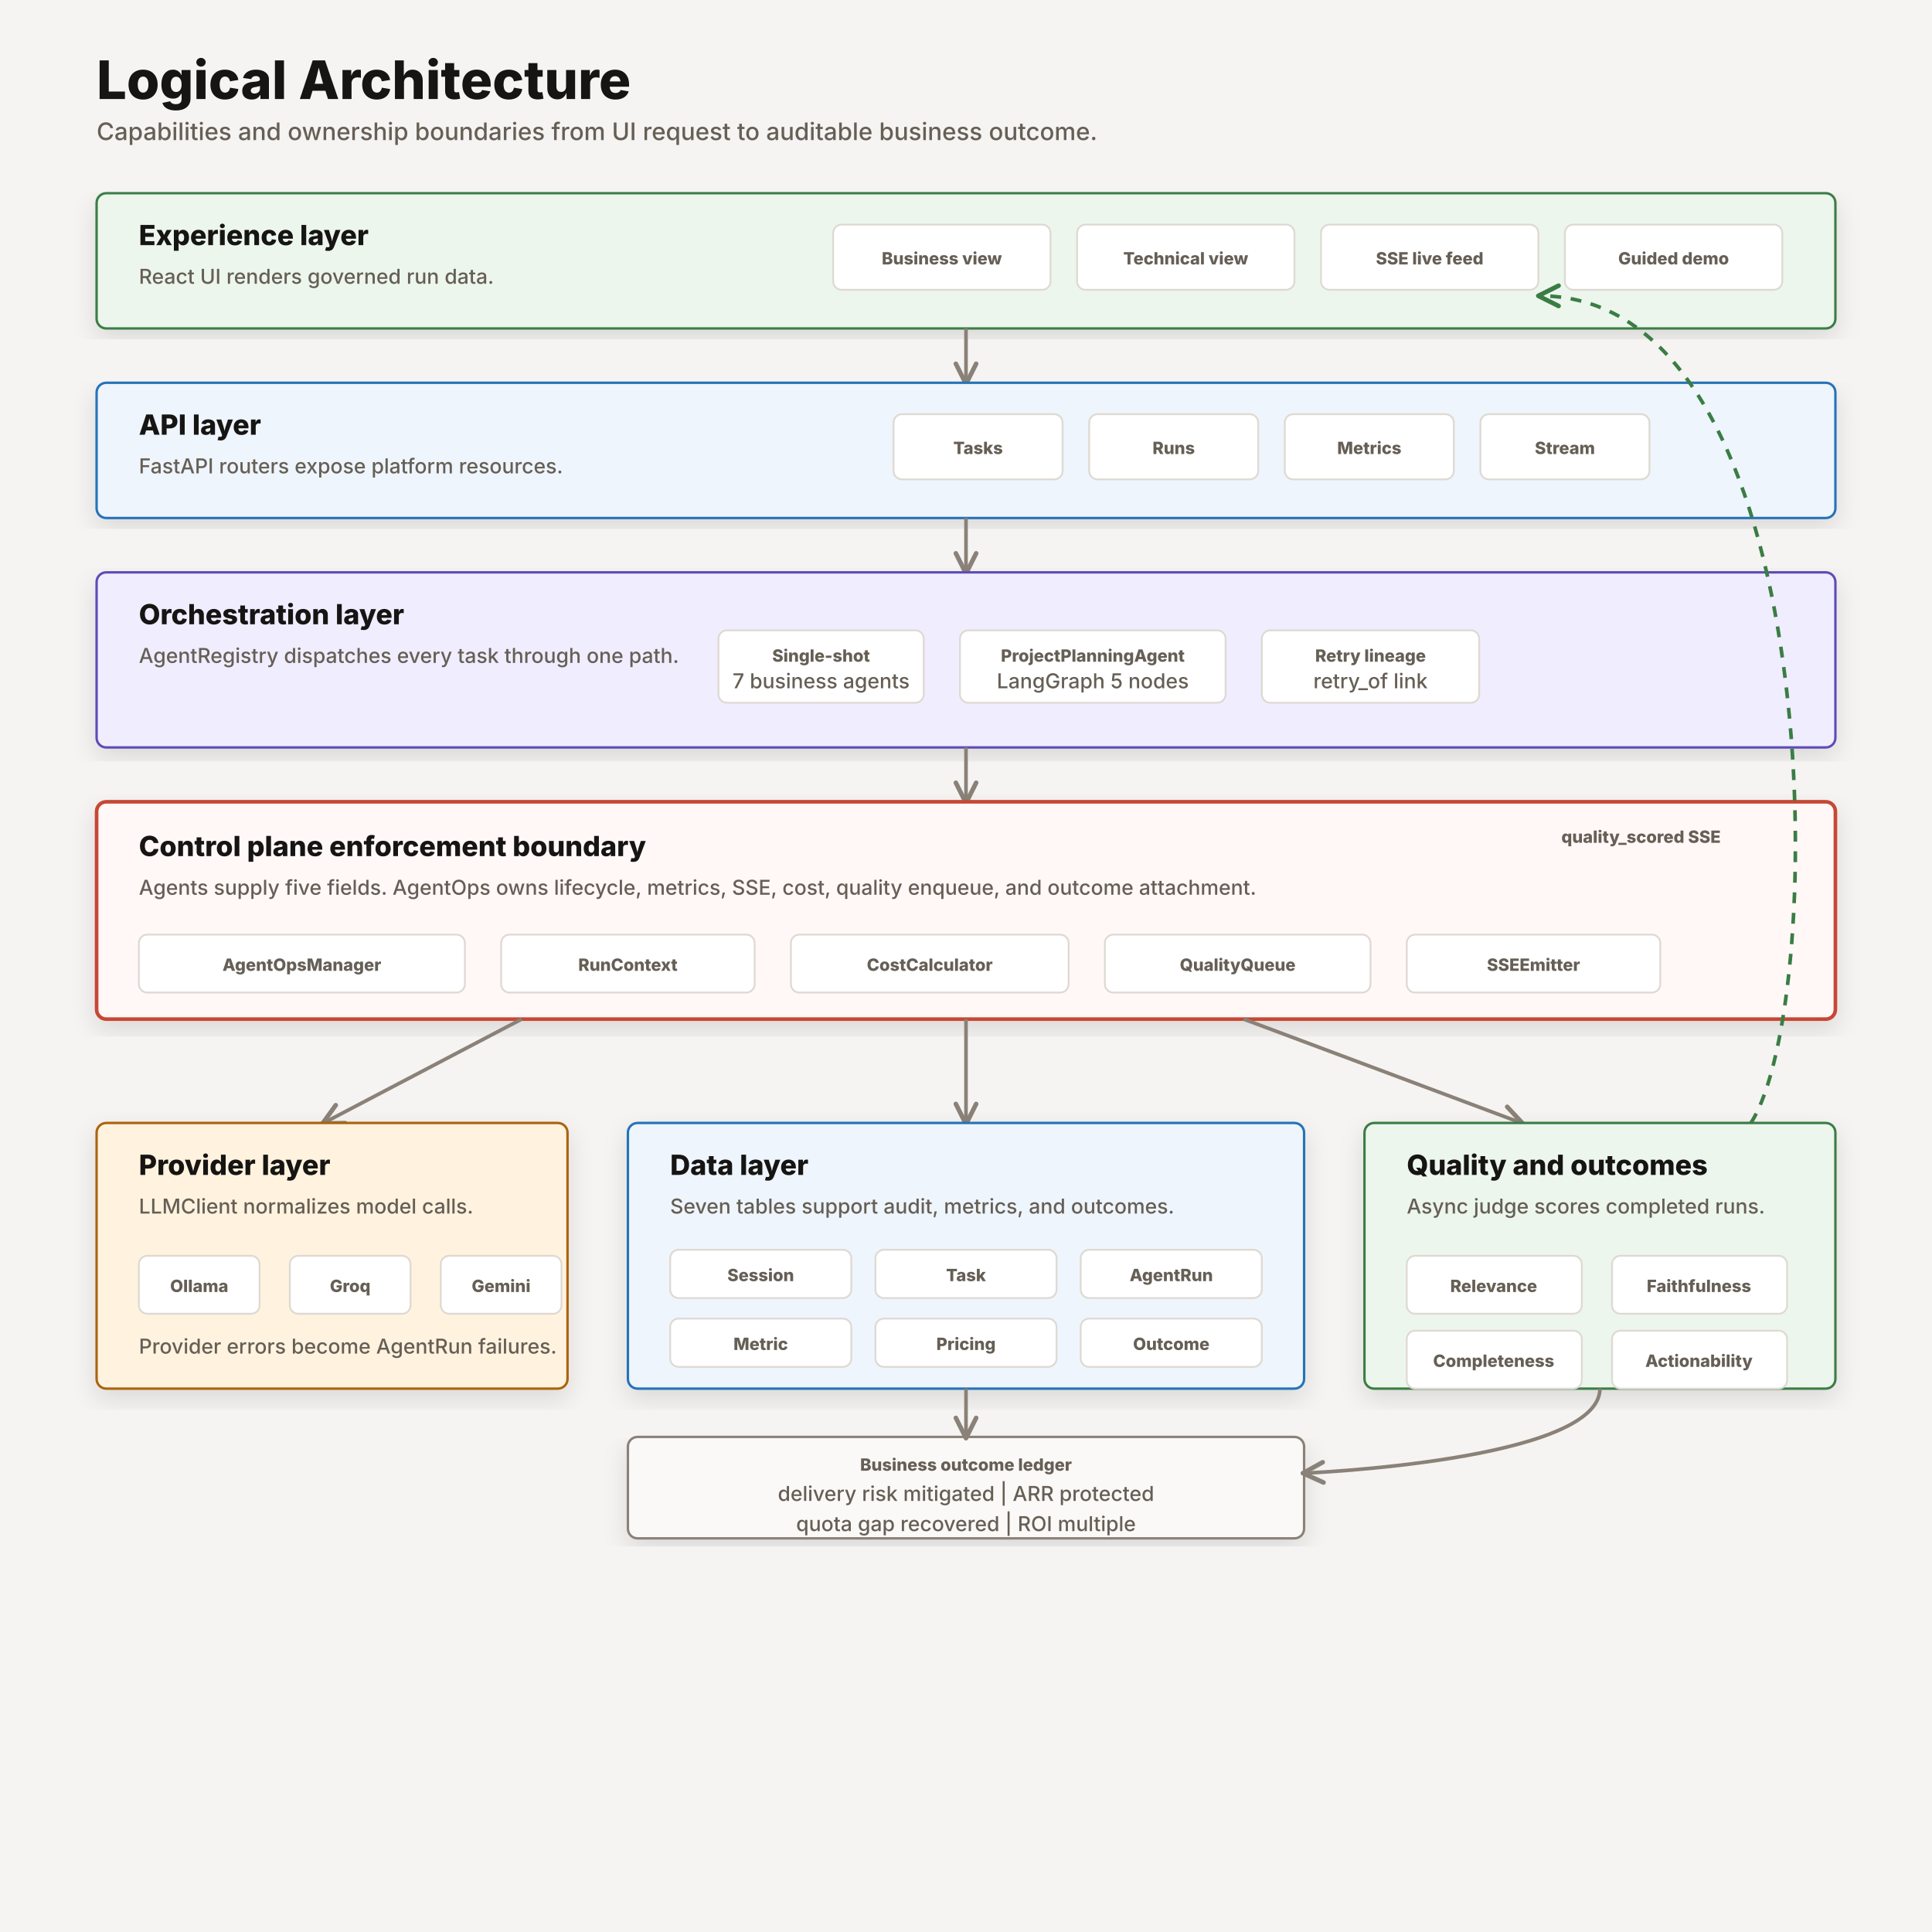
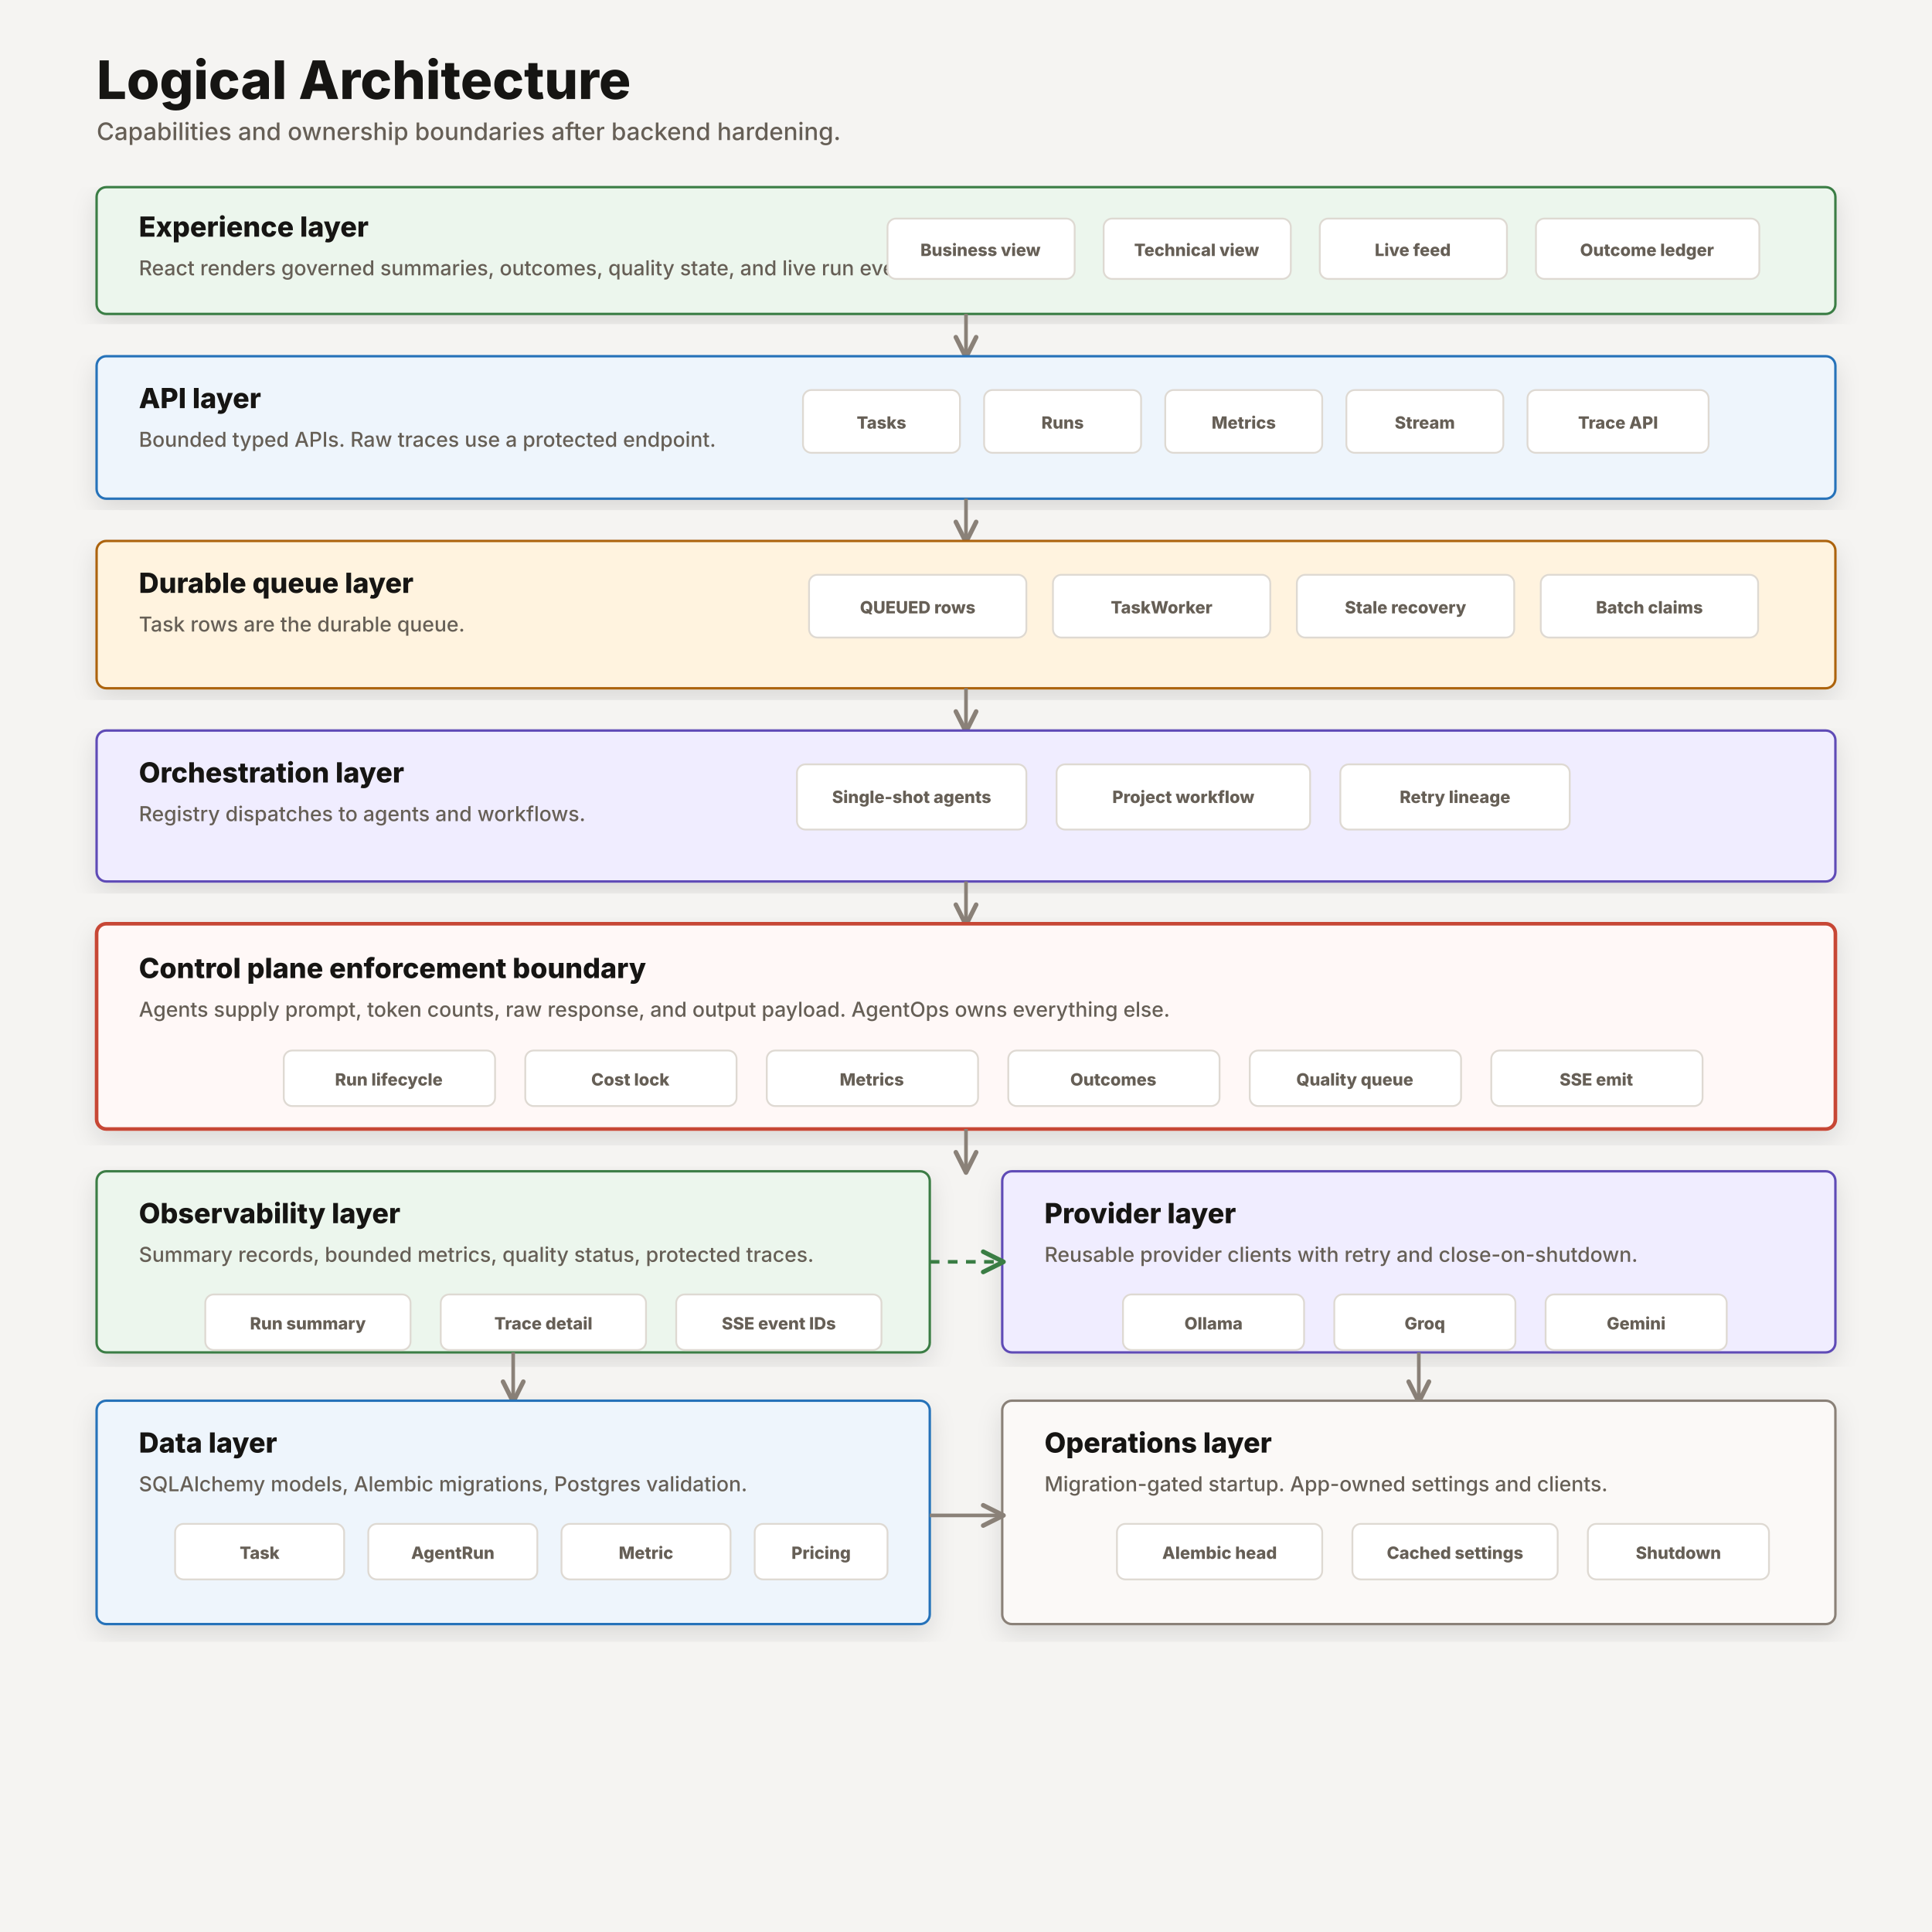
<svg xmlns="http://www.w3.org/2000/svg" width="1600" height="1600" viewBox="0 0 1600 1600" role="img" aria-labelledby="title desc">
  <defs>
    <marker id="arrow" viewBox="0 0 10 10" refX="8.5" refY="5" markerWidth="7" markerHeight="7" orient="auto-start-reverse">
      <path d="M1 1 L9 5 L1 9" fill="none" stroke="context-stroke" stroke-width="1.8" stroke-linecap="round" stroke-linejoin="round" />
    </marker>
    <filter id="shadow" x="-8%" y="-8%" width="116%" height="116%">
      <feDropShadow dx="0" dy="8" stdDeviation="10" flood-color="#161513" flood-opacity="0.11" />
    </filter>
    <style>
      .bg { fill: #f5f4f2; }
      .title { font: 800 44px Inter, "Segoe UI", system-ui, sans-serif; fill: #161513; }
      .subtitle { font: 500 20px Inter, "Segoe UI", system-ui, sans-serif; fill: #665f56; }
      .layerTitle { font: 800 23px Inter, "Segoe UI", system-ui, sans-serif; fill: #161513; }
      .small { font: 500 17px Inter, "Segoe UI", system-ui, sans-serif; fill: #665f56; }
      .mini { font: 800 14px Inter, "Segoe UI", system-ui, sans-serif; fill: #665f56; }
-       .box { fill: #ffffff; stroke: #ded9d2; stroke-width: 2; filter: url(#shadow); }
      .layer { stroke-width: 2; filter: url(#shadow); }
      .experience { fill: #ecf6ed; stroke: #3a7d44; }
      .api { fill: #eef5fc; stroke: #2672b9; }
+       .queue { fill: #fff3df; stroke: #ac630c; }
      .orchestration { fill: #f0edff; stroke: #5f4bb6; }
      .control { fill: #fff8f7; stroke: #c74634; stroke-width: 3; }
+       .observability { fill: #ecf6ed; stroke: #3a7d44; }
+       .provider { fill: #f0edff; stroke: #5f4bb6; }
      .data { fill: #eef5fc; stroke: #2672b9; }
-       .quality { fill: #ecf6ed; stroke: #3a7d44; }
-       .provider { fill: #fff3df; stroke: #ac630c; }
-       .outcome { fill: #fbf9f7; stroke: #8a8178; }
+       .ops { fill: #fbf9f7; stroke: #8a8178; }
      .item { fill: #ffffff; stroke: #ded9d2; stroke-width: 1.5; }
      .arrow { stroke: #8a8178; stroke-width: 3; fill: none; marker-end: url(#arrow); }
-       .back { stroke: #3a7d44; stroke-width: 3; stroke-dasharray: 9 8; fill: none; marker-end: url(#arrow); }
+       .back { stroke: #3a7d44; stroke-width: 3; stroke-dasharray: 8 7; fill: none; marker-end: url(#arrow); }
    </style>
  </defs>
  <rect class="bg" width="1600" height="1600" />
  <text x="80" y="82" class="title">Logical Architecture</text>
-   <text x="80" y="116" class="subtitle">Capabilities and ownership boundaries from UI request to auditable business outcome.</text>
-   <rect x="80" y="160" width="1440" height="112" rx="8" class="layer experience" />
-   <text x="115" y="203" class="layerTitle">Experience layer</text>
-   <text x="115" y="235" class="small">React UI renders governed run data.</text>
-   <rect x="690" y="186" width="180" height="54" rx="7" class="item" />
-   <text x="780" y="219" text-anchor="middle" class="mini">Business view</text>
-   <rect x="892" y="186" width="180" height="54" rx="7" class="item" />
-   <text x="982" y="219" text-anchor="middle" class="mini">Technical view</text>
-   <rect x="1094" y="186" width="180" height="54" rx="7" class="item" />
-   <text x="1184" y="219" text-anchor="middle" class="mini">SSE live feed</text>
-   <rect x="1296" y="186" width="180" height="54" rx="7" class="item" />
-   <text x="1386" y="219" text-anchor="middle" class="mini">Guided demo</text>
-   <path d="M800 272 V317" class="arrow" />
-   <rect x="80" y="317" width="1440" height="112" rx="8" class="layer api" />
-   <text x="115" y="360" class="layerTitle">API layer</text>
-   <text x="115" y="392" class="small">FastAPI routers expose platform resources.</text>
-   <rect x="740" y="343" width="140" height="54" rx="7" class="item" />
-   <text x="810" y="376" text-anchor="middle" class="mini">Tasks</text>
-   <rect x="902" y="343" width="140" height="54" rx="7" class="item" />
-   <text x="972" y="376" text-anchor="middle" class="mini">Runs</text>
-   <rect x="1064" y="343" width="140" height="54" rx="7" class="item" />
-   <text x="1134" y="376" text-anchor="middle" class="mini">Metrics</text>
-   <rect x="1226" y="343" width="140" height="54" rx="7" class="item" />
-   <text x="1296" y="376" text-anchor="middle" class="mini">Stream</text>
-   <path d="M800 429 V474" class="arrow" />
-   <rect x="80" y="474" width="1440" height="145" rx="8" class="layer orchestration" />
-   <text x="115" y="517" class="layerTitle">Orchestration layer</text>
-   <text x="115" y="549" class="small">AgentRegistry dispatches every task through one path.</text>
-   <rect x="595" y="522" width="170" height="60" rx="7" class="item" />
-   <text x="680" y="548" text-anchor="middle" class="mini">Single-shot</text>
-   <text x="680" y="570" text-anchor="middle" class="small">7 business agents</text>
-   <rect x="795" y="522" width="220" height="60" rx="7" class="item" />
-   <text x="905" y="548" text-anchor="middle" class="mini">ProjectPlanningAgent</text>
-   <text x="905" y="570" text-anchor="middle" class="small">LangGraph 5 nodes</text>
-   <rect x="1045" y="522" width="180" height="60" rx="7" class="item" />
-   <text x="1135" y="548" text-anchor="middle" class="mini">Retry lineage</text>
-   <text x="1135" y="570" text-anchor="middle" class="small">retry_of link</text>
-   <path d="M800 619 V664" class="arrow" />
-   <rect x="80" y="664" width="1440" height="180" rx="8" class="layer control" />
-   <text x="115" y="709" class="layerTitle">Control plane enforcement boundary</text>
-   <text x="115" y="741" class="small">Agents supply five fields. AgentOps owns lifecycle, metrics, SSE, cost, quality enqueue, and outcome attachment.</text>
-   <rect x="115" y="774" width="270" height="48" rx="7" class="item" />
-   <text x="250" y="804" text-anchor="middle" class="mini">AgentOpsManager</text>
-   <rect x="415" y="774" width="210" height="48" rx="7" class="item" />
-   <text x="520" y="804" text-anchor="middle" class="mini">RunContext</text>
-   <rect x="655" y="774" width="230" height="48" rx="7" class="item" />
-   <text x="770" y="804" text-anchor="middle" class="mini">CostCalculator</text>
-   <rect x="915" y="774" width="220" height="48" rx="7" class="item" />
-   <text x="1025" y="804" text-anchor="middle" class="mini">QualityQueue</text>
-   <rect x="1165" y="774" width="210" height="48" rx="7" class="item" />
-   <text x="1270" y="804" text-anchor="middle" class="mini">SSEEmitter</text>
-   <path d="M432 844 L268 930" class="arrow" />
-   <path d="M800 844 V930" class="arrow" />
-   <path d="M1030 844 L1260 930" class="arrow" />
-   <rect x="80" y="930" width="390" height="220" rx="8" class="layer provider" />
-   <text x="115" y="973" class="layerTitle">Provider layer</text>
-   <text x="115" y="1005" class="small">LLMClient normalizes model calls.</text>
-   <rect x="115" y="1040" width="100" height="48" rx="7" class="item" />
-   <text x="165" y="1070" text-anchor="middle" class="mini">Ollama</text>
-   <rect x="240" y="1040" width="100" height="48" rx="7" class="item" />
-   <text x="290" y="1070" text-anchor="middle" class="mini">Groq</text>
-   <rect x="365" y="1040" width="100" height="48" rx="7" class="item" />
-   <text x="415" y="1070" text-anchor="middle" class="mini">Gemini</text>
-   <text x="115" y="1121" class="small">Provider errors become AgentRun failures.</text>
-   <rect x="520" y="930" width="560" height="220" rx="8" class="layer data" />
-   <text x="555" y="973" class="layerTitle">Data layer</text>
-   <text x="555" y="1005" class="small">Seven tables support audit, metrics, and outcomes.</text>
-   <rect x="555" y="1035" width="150" height="40" rx="7" class="item" />
-   <text x="630" y="1061" text-anchor="middle" class="mini">Session</text>
-   <rect x="725" y="1035" width="150" height="40" rx="7" class="item" />
-   <text x="800" y="1061" text-anchor="middle" class="mini">Task</text>
-   <rect x="895" y="1035" width="150" height="40" rx="7" class="item" />
-   <text x="970" y="1061" text-anchor="middle" class="mini">AgentRun</text>
-   <rect x="555" y="1092" width="150" height="40" rx="7" class="item" />
-   <text x="630" y="1118" text-anchor="middle" class="mini">Metric</text>
-   <rect x="725" y="1092" width="150" height="40" rx="7" class="item" />
-   <text x="800" y="1118" text-anchor="middle" class="mini">Pricing</text>
-   <rect x="895" y="1092" width="150" height="40" rx="7" class="item" />
-   <text x="970" y="1118" text-anchor="middle" class="mini">Outcome</text>
-   <rect x="1130" y="930" width="390" height="220" rx="8" class="layer quality" />
-   <text x="1165" y="973" class="layerTitle">Quality and outcomes</text>
-   <text x="1165" y="1005" class="small">Async judge scores completed runs.</text>
-   <rect x="1165" y="1040" width="145" height="48" rx="7" class="item" />
-   <text x="1237" y="1070" text-anchor="middle" class="mini">Relevance</text>
-   <rect x="1335" y="1040" width="145" height="48" rx="7" class="item" />
-   <text x="1407" y="1070" text-anchor="middle" class="mini">Faithfulness</text>
-   <rect x="1165" y="1102" width="145" height="48" rx="7" class="item" />
-   <text x="1237" y="1132" text-anchor="middle" class="mini">Completeness</text>
-   <rect x="1335" y="1102" width="145" height="48" rx="7" class="item" />
-   <text x="1407" y="1132" text-anchor="middle" class="mini">Actionability</text>
-   <rect x="520" y="1190" width="560" height="84" rx="8" class="layer outcome" />
-   <text x="800" y="1218" text-anchor="middle" class="mini">Business outcome ledger</text>
-   <text x="800" y="1243" text-anchor="middle" class="small">delivery risk mitigated | ARR protected</text>
-   <text x="800" y="1268" text-anchor="middle" class="small">quota gap recovered | ROI multiple</text>
-   <path d="M1325 1150 C1325 1210 1080 1220 1080 1220" class="arrow" />
-   <path d="M800 1150 V1190" class="arrow" />
-   <path d="M1450 930 C1515 830 1515 245 1275 245" class="back" />
-   <text x="1425" y="698" class="mini" fill="#3a7d44" text-anchor="end">quality_scored SSE</text>
+   <text x="80" y="116" class="subtitle">Capabilities and ownership boundaries after backend hardening.</text>
+   <rect x="80" y="155" width="1440" height="105" rx="8" class="layer experience" />
+   <text x="115" y="196" class="layerTitle">Experience layer</text>
+   <text x="115" y="228" class="small">React renders governed summaries, outcomes, quality state, and live run events.</text>
+   <rect x="735" y="181" width="155" height="50" rx="7" class="item" />
+   <text x="812" y="212" text-anchor="middle" class="mini">Business view</text>
+   <rect x="914" y="181" width="155" height="50" rx="7" class="item" />
+   <text x="991" y="212" text-anchor="middle" class="mini">Technical view</text>
+   <rect x="1093" y="181" width="155" height="50" rx="7" class="item" />
+   <text x="1170" y="212" text-anchor="middle" class="mini">Live feed</text>
+   <rect x="1272" y="181" width="185" height="50" rx="7" class="item" />
+   <text x="1364" y="212" text-anchor="middle" class="mini">Outcome ledger</text>
+   <path d="M800 260 V295" class="arrow" />
+   <rect x="80" y="295" width="1440" height="118" rx="8" class="layer api" />
+   <text x="115" y="338" class="layerTitle">API layer</text>
+   <text x="115" y="370" class="small">Bounded typed APIs. Raw traces use a protected endpoint.</text>
+   <rect x="665" y="323" width="130" height="52" rx="7" class="item" />
+   <text x="730" y="355" text-anchor="middle" class="mini">Tasks</text>
+   <rect x="815" y="323" width="130" height="52" rx="7" class="item" />
+   <text x="880" y="355" text-anchor="middle" class="mini">Runs</text>
+   <rect x="965" y="323" width="130" height="52" rx="7" class="item" />
+   <text x="1030" y="355" text-anchor="middle" class="mini">Metrics</text>
+   <rect x="1115" y="323" width="130" height="52" rx="7" class="item" />
+   <text x="1180" y="355" text-anchor="middle" class="mini">Stream</text>
+   <rect x="1265" y="323" width="150" height="52" rx="7" class="item" />
+   <text x="1340" y="355" text-anchor="middle" class="mini">Trace API</text>
+   <path d="M800 413 V448" class="arrow" />
+   <rect x="80" y="448" width="1440" height="122" rx="8" class="layer queue" />
+   <text x="115" y="491" class="layerTitle">Durable queue layer</text>
+   <text x="115" y="523" class="small">Task rows are the durable queue.</text>
+   <rect x="670" y="476" width="180" height="52" rx="7" class="item" />
+   <text x="760" y="508" text-anchor="middle" class="mini">QUEUED rows</text>
+   <rect x="872" y="476" width="180" height="52" rx="7" class="item" />
+   <text x="962" y="508" text-anchor="middle" class="mini">TaskWorker</text>
+   <rect x="1074" y="476" width="180" height="52" rx="7" class="item" />
+   <text x="1164" y="508" text-anchor="middle" class="mini">Stale recovery</text>
+   <rect x="1276" y="476" width="180" height="52" rx="7" class="item" />
+   <text x="1366" y="508" text-anchor="middle" class="mini">Batch claims</text>
+   <path d="M800 570 V605" class="arrow" />
+   <rect x="80" y="605" width="1440" height="125" rx="8" class="layer orchestration" />
+   <text x="115" y="648" class="layerTitle">Orchestration layer</text>
+   <text x="115" y="680" class="small">Registry dispatches to agents and workflows.</text>
+   <rect x="660" y="633" width="190" height="54" rx="7" class="item" />
+   <text x="755" y="665" text-anchor="middle" class="mini">Single-shot agents</text>
+   <rect x="875" y="633" width="210" height="54" rx="7" class="item" />
+   <text x="980" y="665" text-anchor="middle" class="mini">Project workflow</text>
+   <rect x="1110" y="633" width="190" height="54" rx="7" class="item" />
+   <text x="1205" y="665" text-anchor="middle" class="mini">Retry lineage</text>
+   <path d="M800 730 V765" class="arrow" />
+   <rect x="80" y="765" width="1440" height="170" rx="8" class="layer control" />
+   <text x="115" y="810" class="layerTitle">Control plane enforcement boundary</text>
+   <text x="115" y="842" class="small">Agents supply prompt, token counts, raw response, and output payload. AgentOps owns everything else.</text>
+   <rect x="235" y="870" width="175" height="46" rx="7" class="item" />
+   <text x="322" y="899" text-anchor="middle" class="mini">Run lifecycle</text>
+   <rect x="435" y="870" width="175" height="46" rx="7" class="item" />
+   <text x="522" y="899" text-anchor="middle" class="mini">Cost lock</text>
+   <rect x="635" y="870" width="175" height="46" rx="7" class="item" />
+   <text x="722" y="899" text-anchor="middle" class="mini">Metrics</text>
+   <rect x="835" y="870" width="175" height="46" rx="7" class="item" />
+   <text x="922" y="899" text-anchor="middle" class="mini">Outcomes</text>
+   <rect x="1035" y="870" width="175" height="46" rx="7" class="item" />
+   <text x="1122" y="899" text-anchor="middle" class="mini">Quality queue</text>
+   <rect x="1235" y="870" width="175" height="46" rx="7" class="item" />
+   <text x="1322" y="899" text-anchor="middle" class="mini">SSE emit</text>
+   <path d="M800 935 V970" class="arrow" />
+   <rect x="80" y="970" width="690" height="150" rx="8" class="layer observability" />
+   <text x="115" y="1013" class="layerTitle">Observability layer</text>
+   <text x="115" y="1045" class="small">Summary records, bounded metrics, quality status, protected traces.</text>
+   <rect x="170" y="1072" width="170" height="46" rx="7" class="item" />
+   <text x="255" y="1101" text-anchor="middle" class="mini">Run summary</text>
+   <rect x="365" y="1072" width="170" height="46" rx="7" class="item" />
+   <text x="450" y="1101" text-anchor="middle" class="mini">Trace detail</text>
+   <rect x="560" y="1072" width="170" height="46" rx="7" class="item" />
+   <text x="645" y="1101" text-anchor="middle" class="mini">SSE event IDs</text>
+   <rect x="830" y="970" width="690" height="150" rx="8" class="layer provider" />
+   <text x="865" y="1013" class="layerTitle">Provider layer</text>
+   <text x="865" y="1045" class="small">Reusable provider clients with retry and close-on-shutdown.</text>
+   <rect x="930" y="1072" width="150" height="46" rx="7" class="item" />
+   <text x="1005" y="1101" text-anchor="middle" class="mini">Ollama</text>
+   <rect x="1105" y="1072" width="150" height="46" rx="7" class="item" />
+   <text x="1180" y="1101" text-anchor="middle" class="mini">Groq</text>
+   <rect x="1280" y="1072" width="150" height="46" rx="7" class="item" />
+   <text x="1355" y="1101" text-anchor="middle" class="mini">Gemini</text>
+   <path d="M425 1120 V1160" class="arrow" />
+   <path d="M1175 1120 V1160" class="arrow" />
+   <rect x="80" y="1160" width="690" height="185" rx="8" class="layer data" />
+   <text x="115" y="1203" class="layerTitle">Data layer</text>
+   <text x="115" y="1235" class="small">SQLAlchemy models, Alembic migrations, Postgres validation.</text>
+   <rect x="145" y="1262" width="140" height="46" rx="7" class="item" />
+   <text x="215" y="1291" text-anchor="middle" class="mini">Task</text>
+   <rect x="305" y="1262" width="140" height="46" rx="7" class="item" />
+   <text x="375" y="1291" text-anchor="middle" class="mini">AgentRun</text>
+   <rect x="465" y="1262" width="140" height="46" rx="7" class="item" />
+   <text x="535" y="1291" text-anchor="middle" class="mini">Metric</text>
+   <rect x="625" y="1262" width="110" height="46" rx="7" class="item" />
+   <text x="680" y="1291" text-anchor="middle" class="mini">Pricing</text>
+   <rect x="830" y="1160" width="690" height="185" rx="8" class="layer ops" />
+   <text x="865" y="1203" class="layerTitle">Operations layer</text>
+   <text x="865" y="1235" class="small">Migration-gated startup. App-owned settings and clients.</text>
+   <rect x="925" y="1262" width="170" height="46" rx="7" class="item" />
+   <text x="1010" y="1291" text-anchor="middle" class="mini">Alembic head</text>
+   <rect x="1120" y="1262" width="170" height="46" rx="7" class="item" />
+   <text x="1205" y="1291" text-anchor="middle" class="mini">Cached settings</text>
+   <rect x="1315" y="1262" width="150" height="46" rx="7" class="item" />
+   <text x="1390" y="1291" text-anchor="middle" class="mini">Shutdown</text>
+   <path d="M770 1045 H830" class="back" />
+   <path d="M770 1255 H830" class="arrow" />
</svg>
